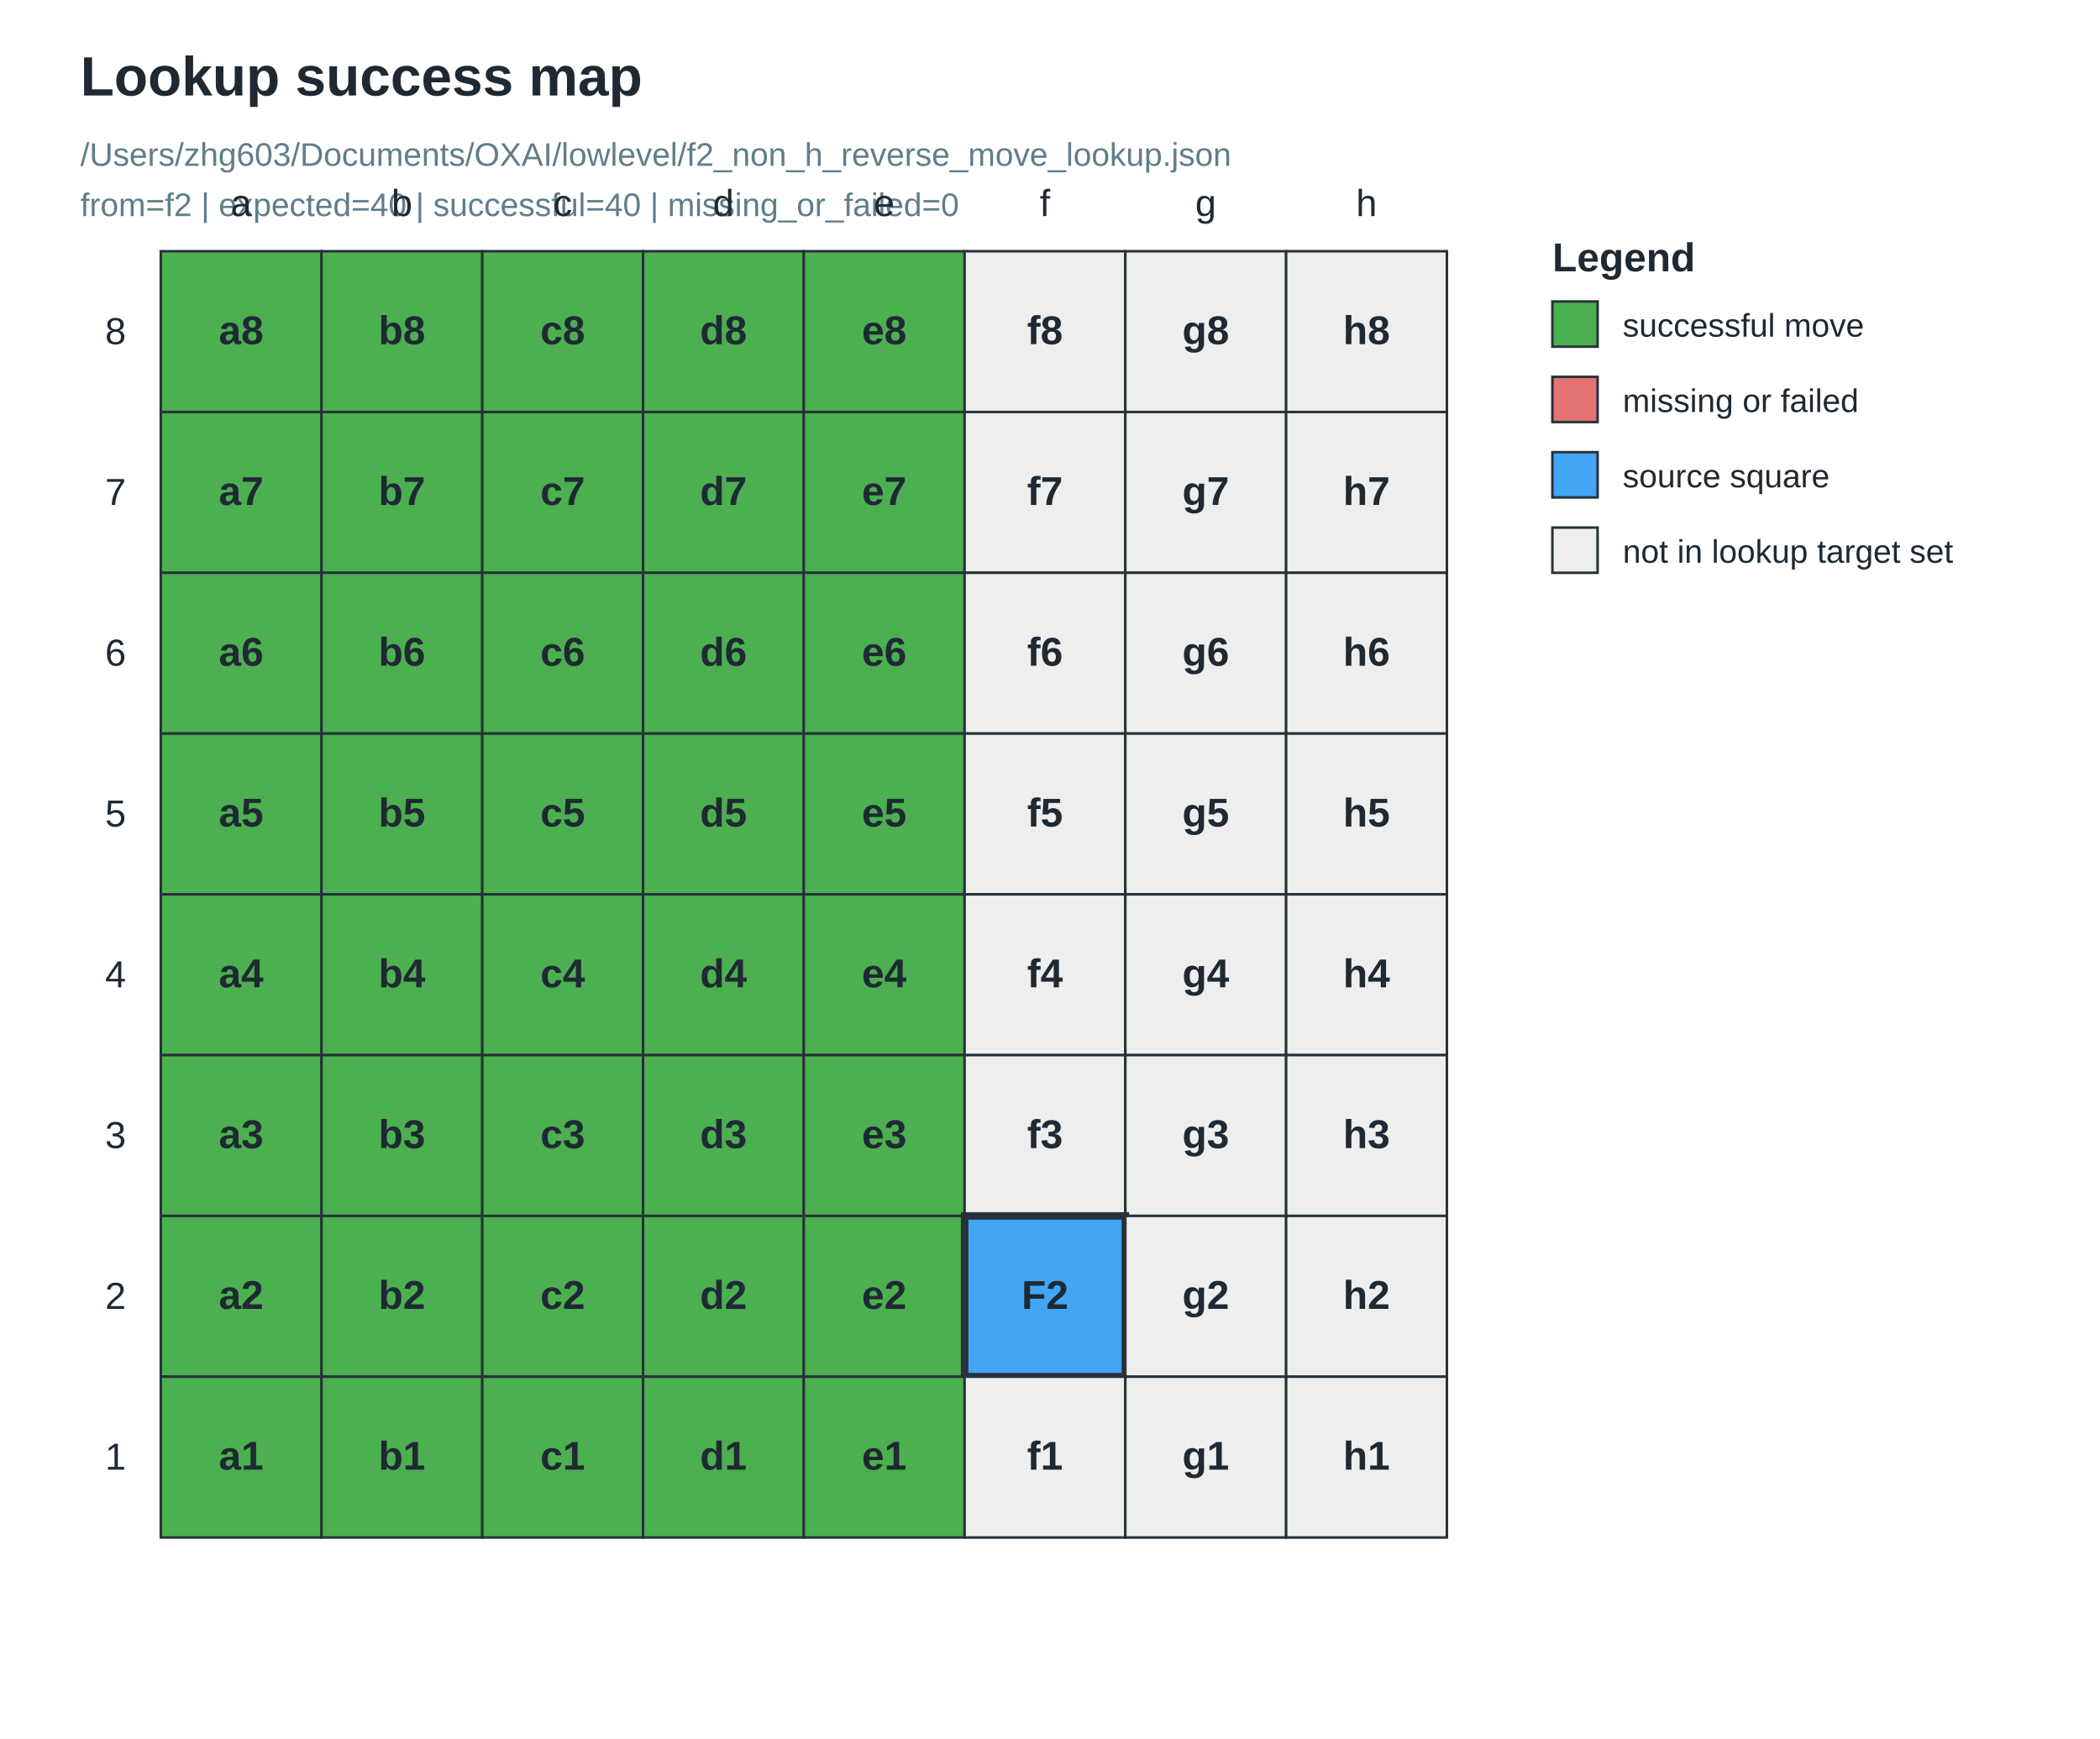
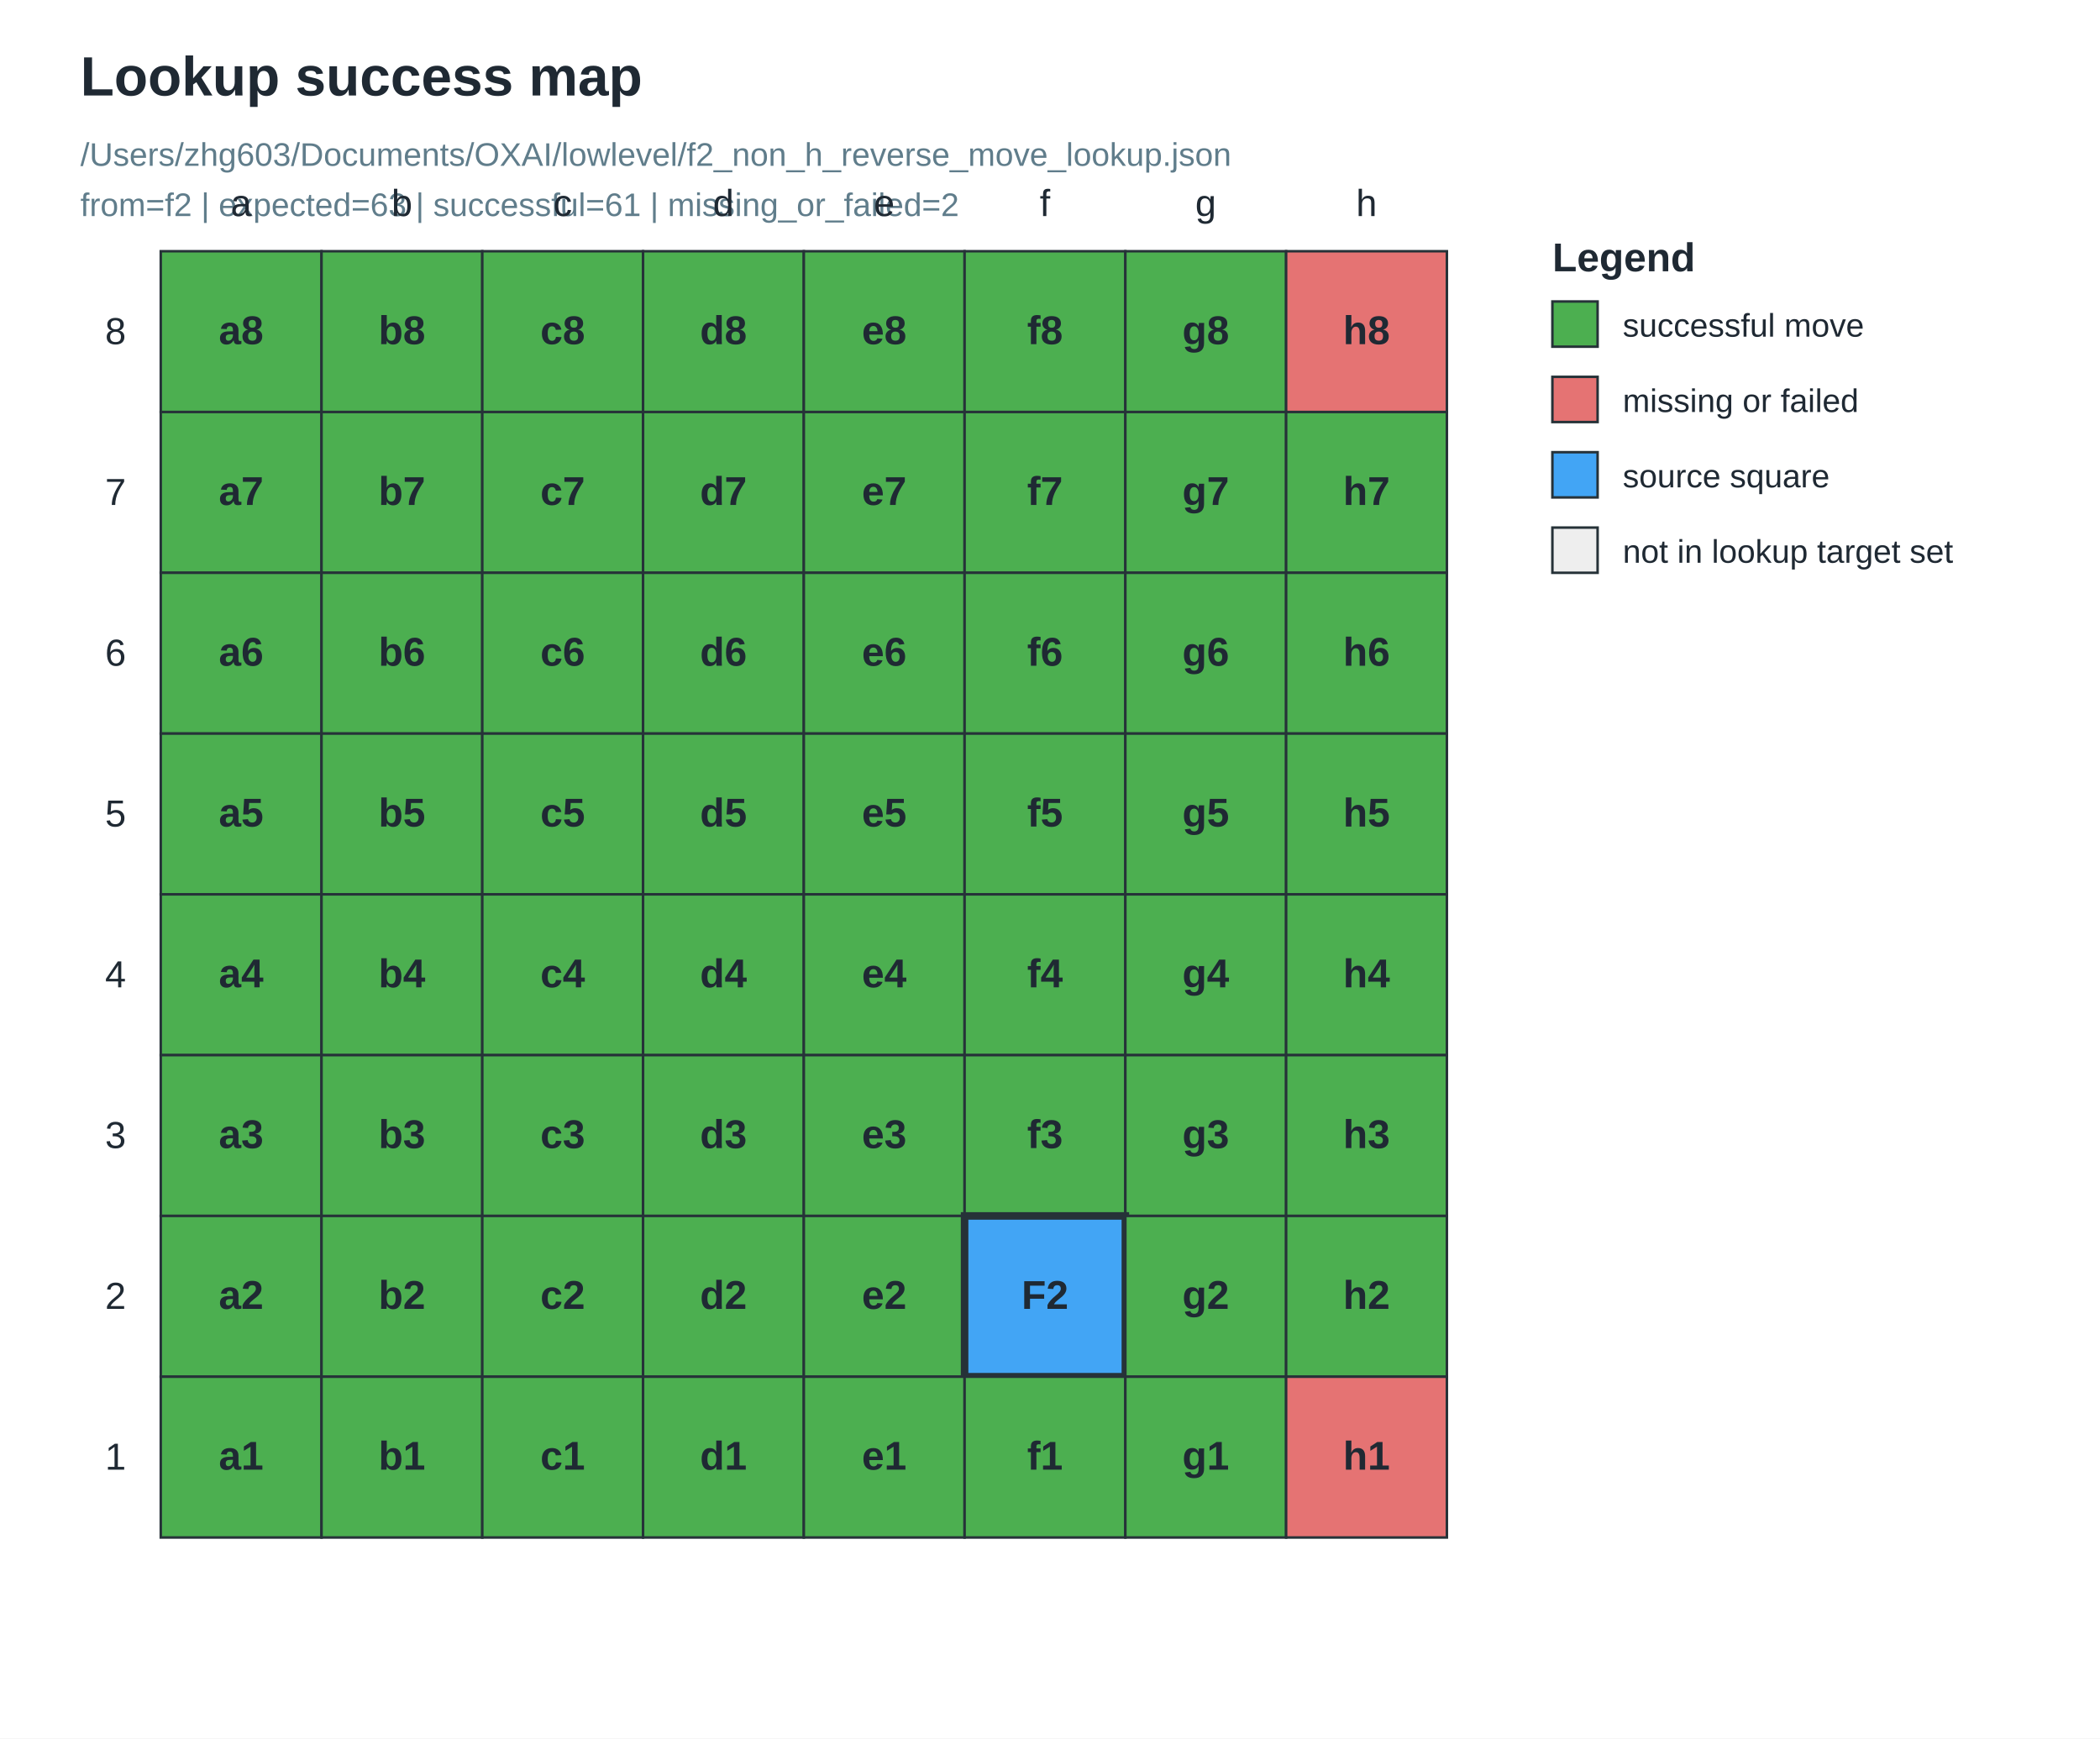
<svg xmlns="http://www.w3.org/2000/svg" width="836" height="692" viewBox="0 0 836 692">
  <rect width="100%" height="100%" fill="white" />
  <text x="32" y="38" font-family="Arial, sans-serif" font-size="22" font-weight="700" fill="#1f2933">Lookup success map</text>
  <text x="32" y="66" font-family="Arial, sans-serif" font-size="13" fill="#607d8b">/Users/zhg603/Documents/OXAI/lowlevel/f2_non_h_reverse_move_lookup.json</text>
-   <text x="32" y="86" font-family="Arial, sans-serif" font-size="13" fill="#607d8b">from=f2 | expected=40 | successful=40 | missing_or_failed=0</text>
+   <text x="32" y="86" font-family="Arial, sans-serif" font-size="13" fill="#607d8b">from=f2 | expected=63 | successful=61 | missing_or_failed=2</text>
  <text x="96.0" y="86" text-anchor="middle" font-family="Arial, sans-serif" font-size="15" fill="#1f2933">a</text>
  <text x="160.0" y="86" text-anchor="middle" font-family="Arial, sans-serif" font-size="15" fill="#1f2933">b</text>
  <text x="224.0" y="86" text-anchor="middle" font-family="Arial, sans-serif" font-size="15" fill="#1f2933">c</text>
  <text x="288.0" y="86" text-anchor="middle" font-family="Arial, sans-serif" font-size="15" fill="#1f2933">d</text>
  <text x="352.0" y="86" text-anchor="middle" font-family="Arial, sans-serif" font-size="15" fill="#1f2933">e</text>
  <text x="416.0" y="86" text-anchor="middle" font-family="Arial, sans-serif" font-size="15" fill="#1f2933">f</text>
  <text x="480.0" y="86" text-anchor="middle" font-family="Arial, sans-serif" font-size="15" fill="#1f2933">g</text>
  <text x="544.0" y="86" text-anchor="middle" font-family="Arial, sans-serif" font-size="15" fill="#1f2933">h</text>
  <text x="46" y="137.0" text-anchor="middle" font-family="Arial, sans-serif" font-size="15" fill="#1f2933">8</text>
  <text x="46" y="201.0" text-anchor="middle" font-family="Arial, sans-serif" font-size="15" fill="#1f2933">7</text>
  <text x="46" y="265.0" text-anchor="middle" font-family="Arial, sans-serif" font-size="15" fill="#1f2933">6</text>
  <text x="46" y="329.0" text-anchor="middle" font-family="Arial, sans-serif" font-size="15" fill="#1f2933">5</text>
  <text x="46" y="393.0" text-anchor="middle" font-family="Arial, sans-serif" font-size="15" fill="#1f2933">4</text>
  <text x="46" y="457.0" text-anchor="middle" font-family="Arial, sans-serif" font-size="15" fill="#1f2933">3</text>
  <text x="46" y="521.0" text-anchor="middle" font-family="Arial, sans-serif" font-size="15" fill="#1f2933">2</text>
  <text x="46" y="585.0" text-anchor="middle" font-family="Arial, sans-serif" font-size="15" fill="#1f2933">1</text>
  <rect x="64" y="100" width="64" height="64" fill="#4caf50" stroke="#263238" stroke-width="1">
</rect>
  <text x="96.0" y="137.0" text-anchor="middle" font-family="Arial, sans-serif" font-size="16" font-weight="700" fill="#1f2933">a8</text>
  <rect x="128" y="100" width="64" height="64" fill="#4caf50" stroke="#263238" stroke-width="1">
</rect>
  <text x="160.0" y="137.0" text-anchor="middle" font-family="Arial, sans-serif" font-size="16" font-weight="700" fill="#1f2933">b8</text>
  <rect x="192" y="100" width="64" height="64" fill="#4caf50" stroke="#263238" stroke-width="1">
</rect>
  <text x="224.0" y="137.0" text-anchor="middle" font-family="Arial, sans-serif" font-size="16" font-weight="700" fill="#1f2933">c8</text>
  <rect x="256" y="100" width="64" height="64" fill="#4caf50" stroke="#263238" stroke-width="1">
</rect>
  <text x="288.0" y="137.0" text-anchor="middle" font-family="Arial, sans-serif" font-size="16" font-weight="700" fill="#1f2933">d8</text>
  <rect x="320" y="100" width="64" height="64" fill="#4caf50" stroke="#263238" stroke-width="1">
</rect>
  <text x="352.0" y="137.0" text-anchor="middle" font-family="Arial, sans-serif" font-size="16" font-weight="700" fill="#1f2933">e8</text>
-   <rect x="384" y="100" width="64" height="64" fill="#eeeeee" stroke="#263238" stroke-width="1">
+   <rect x="384" y="100" width="64" height="64" fill="#4caf50" stroke="#263238" stroke-width="1">
</rect>
  <text x="416.0" y="137.0" text-anchor="middle" font-family="Arial, sans-serif" font-size="16" font-weight="700" fill="#1f2933">f8</text>
-   <rect x="448" y="100" width="64" height="64" fill="#eeeeee" stroke="#263238" stroke-width="1">
+   <rect x="448" y="100" width="64" height="64" fill="#4caf50" stroke="#263238" stroke-width="1">
</rect>
  <text x="480.0" y="137.0" text-anchor="middle" font-family="Arial, sans-serif" font-size="16" font-weight="700" fill="#1f2933">g8</text>
-   <rect x="512" y="100" width="64" height="64" fill="#eeeeee" stroke="#263238" stroke-width="1">
+   <rect x="512" y="100" width="64" height="64" fill="#e57373" stroke="#263238" stroke-width="1">
</rect>
  <text x="544.0" y="137.0" text-anchor="middle" font-family="Arial, sans-serif" font-size="16" font-weight="700" fill="#1f2933">h8</text>
  <rect x="64" y="164" width="64" height="64" fill="#4caf50" stroke="#263238" stroke-width="1">
</rect>
  <text x="96.0" y="201.0" text-anchor="middle" font-family="Arial, sans-serif" font-size="16" font-weight="700" fill="#1f2933">a7</text>
  <rect x="128" y="164" width="64" height="64" fill="#4caf50" stroke="#263238" stroke-width="1">
</rect>
  <text x="160.0" y="201.0" text-anchor="middle" font-family="Arial, sans-serif" font-size="16" font-weight="700" fill="#1f2933">b7</text>
  <rect x="192" y="164" width="64" height="64" fill="#4caf50" stroke="#263238" stroke-width="1">
</rect>
  <text x="224.0" y="201.0" text-anchor="middle" font-family="Arial, sans-serif" font-size="16" font-weight="700" fill="#1f2933">c7</text>
  <rect x="256" y="164" width="64" height="64" fill="#4caf50" stroke="#263238" stroke-width="1">
</rect>
  <text x="288.0" y="201.0" text-anchor="middle" font-family="Arial, sans-serif" font-size="16" font-weight="700" fill="#1f2933">d7</text>
  <rect x="320" y="164" width="64" height="64" fill="#4caf50" stroke="#263238" stroke-width="1">
</rect>
  <text x="352.0" y="201.0" text-anchor="middle" font-family="Arial, sans-serif" font-size="16" font-weight="700" fill="#1f2933">e7</text>
-   <rect x="384" y="164" width="64" height="64" fill="#eeeeee" stroke="#263238" stroke-width="1">
+   <rect x="384" y="164" width="64" height="64" fill="#4caf50" stroke="#263238" stroke-width="1">
</rect>
  <text x="416.0" y="201.0" text-anchor="middle" font-family="Arial, sans-serif" font-size="16" font-weight="700" fill="#1f2933">f7</text>
-   <rect x="448" y="164" width="64" height="64" fill="#eeeeee" stroke="#263238" stroke-width="1">
+   <rect x="448" y="164" width="64" height="64" fill="#4caf50" stroke="#263238" stroke-width="1">
</rect>
  <text x="480.0" y="201.0" text-anchor="middle" font-family="Arial, sans-serif" font-size="16" font-weight="700" fill="#1f2933">g7</text>
-   <rect x="512" y="164" width="64" height="64" fill="#eeeeee" stroke="#263238" stroke-width="1">
+   <rect x="512" y="164" width="64" height="64" fill="#4caf50" stroke="#263238" stroke-width="1">
</rect>
  <text x="544.0" y="201.0" text-anchor="middle" font-family="Arial, sans-serif" font-size="16" font-weight="700" fill="#1f2933">h7</text>
  <rect x="64" y="228" width="64" height="64" fill="#4caf50" stroke="#263238" stroke-width="1">
</rect>
  <text x="96.0" y="265.0" text-anchor="middle" font-family="Arial, sans-serif" font-size="16" font-weight="700" fill="#1f2933">a6</text>
  <rect x="128" y="228" width="64" height="64" fill="#4caf50" stroke="#263238" stroke-width="1">
</rect>
  <text x="160.0" y="265.0" text-anchor="middle" font-family="Arial, sans-serif" font-size="16" font-weight="700" fill="#1f2933">b6</text>
  <rect x="192" y="228" width="64" height="64" fill="#4caf50" stroke="#263238" stroke-width="1">
</rect>
  <text x="224.0" y="265.0" text-anchor="middle" font-family="Arial, sans-serif" font-size="16" font-weight="700" fill="#1f2933">c6</text>
  <rect x="256" y="228" width="64" height="64" fill="#4caf50" stroke="#263238" stroke-width="1">
</rect>
  <text x="288.0" y="265.0" text-anchor="middle" font-family="Arial, sans-serif" font-size="16" font-weight="700" fill="#1f2933">d6</text>
  <rect x="320" y="228" width="64" height="64" fill="#4caf50" stroke="#263238" stroke-width="1">
</rect>
  <text x="352.0" y="265.0" text-anchor="middle" font-family="Arial, sans-serif" font-size="16" font-weight="700" fill="#1f2933">e6</text>
-   <rect x="384" y="228" width="64" height="64" fill="#eeeeee" stroke="#263238" stroke-width="1">
+   <rect x="384" y="228" width="64" height="64" fill="#4caf50" stroke="#263238" stroke-width="1">
</rect>
  <text x="416.0" y="265.0" text-anchor="middle" font-family="Arial, sans-serif" font-size="16" font-weight="700" fill="#1f2933">f6</text>
-   <rect x="448" y="228" width="64" height="64" fill="#eeeeee" stroke="#263238" stroke-width="1">
+   <rect x="448" y="228" width="64" height="64" fill="#4caf50" stroke="#263238" stroke-width="1">
</rect>
  <text x="480.0" y="265.0" text-anchor="middle" font-family="Arial, sans-serif" font-size="16" font-weight="700" fill="#1f2933">g6</text>
-   <rect x="512" y="228" width="64" height="64" fill="#eeeeee" stroke="#263238" stroke-width="1">
+   <rect x="512" y="228" width="64" height="64" fill="#4caf50" stroke="#263238" stroke-width="1">
</rect>
  <text x="544.0" y="265.0" text-anchor="middle" font-family="Arial, sans-serif" font-size="16" font-weight="700" fill="#1f2933">h6</text>
  <rect x="64" y="292" width="64" height="64" fill="#4caf50" stroke="#263238" stroke-width="1">
</rect>
  <text x="96.0" y="329.0" text-anchor="middle" font-family="Arial, sans-serif" font-size="16" font-weight="700" fill="#1f2933">a5</text>
  <rect x="128" y="292" width="64" height="64" fill="#4caf50" stroke="#263238" stroke-width="1">
</rect>
  <text x="160.0" y="329.0" text-anchor="middle" font-family="Arial, sans-serif" font-size="16" font-weight="700" fill="#1f2933">b5</text>
  <rect x="192" y="292" width="64" height="64" fill="#4caf50" stroke="#263238" stroke-width="1">
</rect>
  <text x="224.0" y="329.0" text-anchor="middle" font-family="Arial, sans-serif" font-size="16" font-weight="700" fill="#1f2933">c5</text>
  <rect x="256" y="292" width="64" height="64" fill="#4caf50" stroke="#263238" stroke-width="1">
</rect>
  <text x="288.0" y="329.0" text-anchor="middle" font-family="Arial, sans-serif" font-size="16" font-weight="700" fill="#1f2933">d5</text>
  <rect x="320" y="292" width="64" height="64" fill="#4caf50" stroke="#263238" stroke-width="1">
</rect>
  <text x="352.0" y="329.0" text-anchor="middle" font-family="Arial, sans-serif" font-size="16" font-weight="700" fill="#1f2933">e5</text>
-   <rect x="384" y="292" width="64" height="64" fill="#eeeeee" stroke="#263238" stroke-width="1">
+   <rect x="384" y="292" width="64" height="64" fill="#4caf50" stroke="#263238" stroke-width="1">
</rect>
  <text x="416.0" y="329.0" text-anchor="middle" font-family="Arial, sans-serif" font-size="16" font-weight="700" fill="#1f2933">f5</text>
-   <rect x="448" y="292" width="64" height="64" fill="#eeeeee" stroke="#263238" stroke-width="1">
+   <rect x="448" y="292" width="64" height="64" fill="#4caf50" stroke="#263238" stroke-width="1">
</rect>
  <text x="480.0" y="329.0" text-anchor="middle" font-family="Arial, sans-serif" font-size="16" font-weight="700" fill="#1f2933">g5</text>
-   <rect x="512" y="292" width="64" height="64" fill="#eeeeee" stroke="#263238" stroke-width="1">
+   <rect x="512" y="292" width="64" height="64" fill="#4caf50" stroke="#263238" stroke-width="1">
</rect>
  <text x="544.0" y="329.0" text-anchor="middle" font-family="Arial, sans-serif" font-size="16" font-weight="700" fill="#1f2933">h5</text>
  <rect x="64" y="356" width="64" height="64" fill="#4caf50" stroke="#263238" stroke-width="1">
</rect>
  <text x="96.0" y="393.0" text-anchor="middle" font-family="Arial, sans-serif" font-size="16" font-weight="700" fill="#1f2933">a4</text>
  <rect x="128" y="356" width="64" height="64" fill="#4caf50" stroke="#263238" stroke-width="1">
</rect>
  <text x="160.0" y="393.0" text-anchor="middle" font-family="Arial, sans-serif" font-size="16" font-weight="700" fill="#1f2933">b4</text>
  <rect x="192" y="356" width="64" height="64" fill="#4caf50" stroke="#263238" stroke-width="1">
</rect>
  <text x="224.0" y="393.0" text-anchor="middle" font-family="Arial, sans-serif" font-size="16" font-weight="700" fill="#1f2933">c4</text>
  <rect x="256" y="356" width="64" height="64" fill="#4caf50" stroke="#263238" stroke-width="1">
</rect>
  <text x="288.0" y="393.0" text-anchor="middle" font-family="Arial, sans-serif" font-size="16" font-weight="700" fill="#1f2933">d4</text>
  <rect x="320" y="356" width="64" height="64" fill="#4caf50" stroke="#263238" stroke-width="1">
</rect>
  <text x="352.0" y="393.0" text-anchor="middle" font-family="Arial, sans-serif" font-size="16" font-weight="700" fill="#1f2933">e4</text>
-   <rect x="384" y="356" width="64" height="64" fill="#eeeeee" stroke="#263238" stroke-width="1">
+   <rect x="384" y="356" width="64" height="64" fill="#4caf50" stroke="#263238" stroke-width="1">
</rect>
  <text x="416.0" y="393.0" text-anchor="middle" font-family="Arial, sans-serif" font-size="16" font-weight="700" fill="#1f2933">f4</text>
-   <rect x="448" y="356" width="64" height="64" fill="#eeeeee" stroke="#263238" stroke-width="1">
+   <rect x="448" y="356" width="64" height="64" fill="#4caf50" stroke="#263238" stroke-width="1">
</rect>
  <text x="480.0" y="393.0" text-anchor="middle" font-family="Arial, sans-serif" font-size="16" font-weight="700" fill="#1f2933">g4</text>
-   <rect x="512" y="356" width="64" height="64" fill="#eeeeee" stroke="#263238" stroke-width="1">
+   <rect x="512" y="356" width="64" height="64" fill="#4caf50" stroke="#263238" stroke-width="1">
</rect>
  <text x="544.0" y="393.0" text-anchor="middle" font-family="Arial, sans-serif" font-size="16" font-weight="700" fill="#1f2933">h4</text>
  <rect x="64" y="420" width="64" height="64" fill="#4caf50" stroke="#263238" stroke-width="1">
</rect>
  <text x="96.0" y="457.0" text-anchor="middle" font-family="Arial, sans-serif" font-size="16" font-weight="700" fill="#1f2933">a3</text>
  <rect x="128" y="420" width="64" height="64" fill="#4caf50" stroke="#263238" stroke-width="1">
</rect>
  <text x="160.0" y="457.0" text-anchor="middle" font-family="Arial, sans-serif" font-size="16" font-weight="700" fill="#1f2933">b3</text>
  <rect x="192" y="420" width="64" height="64" fill="#4caf50" stroke="#263238" stroke-width="1">
</rect>
  <text x="224.0" y="457.0" text-anchor="middle" font-family="Arial, sans-serif" font-size="16" font-weight="700" fill="#1f2933">c3</text>
  <rect x="256" y="420" width="64" height="64" fill="#4caf50" stroke="#263238" stroke-width="1">
</rect>
  <text x="288.0" y="457.0" text-anchor="middle" font-family="Arial, sans-serif" font-size="16" font-weight="700" fill="#1f2933">d3</text>
  <rect x="320" y="420" width="64" height="64" fill="#4caf50" stroke="#263238" stroke-width="1">
</rect>
  <text x="352.0" y="457.0" text-anchor="middle" font-family="Arial, sans-serif" font-size="16" font-weight="700" fill="#1f2933">e3</text>
-   <rect x="384" y="420" width="64" height="64" fill="#eeeeee" stroke="#263238" stroke-width="1">
+   <rect x="384" y="420" width="64" height="64" fill="#4caf50" stroke="#263238" stroke-width="1">
</rect>
  <text x="416.0" y="457.0" text-anchor="middle" font-family="Arial, sans-serif" font-size="16" font-weight="700" fill="#1f2933">f3</text>
-   <rect x="448" y="420" width="64" height="64" fill="#eeeeee" stroke="#263238" stroke-width="1">
+   <rect x="448" y="420" width="64" height="64" fill="#4caf50" stroke="#263238" stroke-width="1">
</rect>
  <text x="480.0" y="457.0" text-anchor="middle" font-family="Arial, sans-serif" font-size="16" font-weight="700" fill="#1f2933">g3</text>
-   <rect x="512" y="420" width="64" height="64" fill="#eeeeee" stroke="#263238" stroke-width="1">
+   <rect x="512" y="420" width="64" height="64" fill="#4caf50" stroke="#263238" stroke-width="1">
</rect>
  <text x="544.0" y="457.0" text-anchor="middle" font-family="Arial, sans-serif" font-size="16" font-weight="700" fill="#1f2933">h3</text>
  <rect x="64" y="484" width="64" height="64" fill="#4caf50" stroke="#263238" stroke-width="1">
</rect>
  <text x="96.0" y="521.0" text-anchor="middle" font-family="Arial, sans-serif" font-size="16" font-weight="700" fill="#1f2933">a2</text>
  <rect x="128" y="484" width="64" height="64" fill="#4caf50" stroke="#263238" stroke-width="1">
</rect>
  <text x="160.0" y="521.0" text-anchor="middle" font-family="Arial, sans-serif" font-size="16" font-weight="700" fill="#1f2933">b2</text>
  <rect x="192" y="484" width="64" height="64" fill="#4caf50" stroke="#263238" stroke-width="1">
</rect>
  <text x="224.0" y="521.0" text-anchor="middle" font-family="Arial, sans-serif" font-size="16" font-weight="700" fill="#1f2933">c2</text>
  <rect x="256" y="484" width="64" height="64" fill="#4caf50" stroke="#263238" stroke-width="1">
</rect>
  <text x="288.0" y="521.0" text-anchor="middle" font-family="Arial, sans-serif" font-size="16" font-weight="700" fill="#1f2933">d2</text>
  <rect x="320" y="484" width="64" height="64" fill="#4caf50" stroke="#263238" stroke-width="1">
</rect>
  <text x="352.0" y="521.0" text-anchor="middle" font-family="Arial, sans-serif" font-size="16" font-weight="700" fill="#1f2933">e2</text>
  <rect x="384" y="484" width="64" height="64" fill="#42a5f5" stroke="#263238" stroke-width="3">
</rect>
  <text x="416.0" y="521.0" text-anchor="middle" font-family="Arial, sans-serif" font-size="16" font-weight="700" fill="#1f2933">F2</text>
-   <rect x="448" y="484" width="64" height="64" fill="#eeeeee" stroke="#263238" stroke-width="1">
+   <rect x="448" y="484" width="64" height="64" fill="#4caf50" stroke="#263238" stroke-width="1">
</rect>
  <text x="480.0" y="521.0" text-anchor="middle" font-family="Arial, sans-serif" font-size="16" font-weight="700" fill="#1f2933">g2</text>
-   <rect x="512" y="484" width="64" height="64" fill="#eeeeee" stroke="#263238" stroke-width="1">
+   <rect x="512" y="484" width="64" height="64" fill="#4caf50" stroke="#263238" stroke-width="1">
</rect>
  <text x="544.0" y="521.0" text-anchor="middle" font-family="Arial, sans-serif" font-size="16" font-weight="700" fill="#1f2933">h2</text>
  <rect x="64" y="548" width="64" height="64" fill="#4caf50" stroke="#263238" stroke-width="1">
</rect>
  <text x="96.0" y="585.0" text-anchor="middle" font-family="Arial, sans-serif" font-size="16" font-weight="700" fill="#1f2933">a1</text>
  <rect x="128" y="548" width="64" height="64" fill="#4caf50" stroke="#263238" stroke-width="1">
</rect>
  <text x="160.0" y="585.0" text-anchor="middle" font-family="Arial, sans-serif" font-size="16" font-weight="700" fill="#1f2933">b1</text>
  <rect x="192" y="548" width="64" height="64" fill="#4caf50" stroke="#263238" stroke-width="1">
</rect>
  <text x="224.0" y="585.0" text-anchor="middle" font-family="Arial, sans-serif" font-size="16" font-weight="700" fill="#1f2933">c1</text>
  <rect x="256" y="548" width="64" height="64" fill="#4caf50" stroke="#263238" stroke-width="1">
</rect>
  <text x="288.0" y="585.0" text-anchor="middle" font-family="Arial, sans-serif" font-size="16" font-weight="700" fill="#1f2933">d1</text>
  <rect x="320" y="548" width="64" height="64" fill="#4caf50" stroke="#263238" stroke-width="1">
</rect>
  <text x="352.0" y="585.0" text-anchor="middle" font-family="Arial, sans-serif" font-size="16" font-weight="700" fill="#1f2933">e1</text>
-   <rect x="384" y="548" width="64" height="64" fill="#eeeeee" stroke="#263238" stroke-width="1">
+   <rect x="384" y="548" width="64" height="64" fill="#4caf50" stroke="#263238" stroke-width="1">
</rect>
  <text x="416.0" y="585.0" text-anchor="middle" font-family="Arial, sans-serif" font-size="16" font-weight="700" fill="#1f2933">f1</text>
-   <rect x="448" y="548" width="64" height="64" fill="#eeeeee" stroke="#263238" stroke-width="1">
+   <rect x="448" y="548" width="64" height="64" fill="#4caf50" stroke="#263238" stroke-width="1">
</rect>
  <text x="480.0" y="585.0" text-anchor="middle" font-family="Arial, sans-serif" font-size="16" font-weight="700" fill="#1f2933">g1</text>
-   <rect x="512" y="548" width="64" height="64" fill="#eeeeee" stroke="#263238" stroke-width="1">
+   <rect x="512" y="548" width="64" height="64" fill="#e57373" stroke="#263238" stroke-width="1">
</rect>
  <text x="544.0" y="585.0" text-anchor="middle" font-family="Arial, sans-serif" font-size="16" font-weight="700" fill="#1f2933">h1</text>
  <text x="618" y="108" font-family="Arial, sans-serif" font-size="16" font-weight="700" fill="#1f2933">Legend</text>
  <rect x="618" y="120" width="18" height="18" fill="#4caf50" stroke="#263238" stroke-width="1" />
  <text x="646" y="134" font-family="Arial, sans-serif" font-size="13" fill="#1f2933">successful move</text>
  <rect x="618" y="150" width="18" height="18" fill="#e57373" stroke="#263238" stroke-width="1" />
  <text x="646" y="164" font-family="Arial, sans-serif" font-size="13" fill="#1f2933">missing or failed</text>
  <rect x="618" y="180" width="18" height="18" fill="#42a5f5" stroke="#263238" stroke-width="1" />
  <text x="646" y="194" font-family="Arial, sans-serif" font-size="13" fill="#1f2933">source square</text>
  <rect x="618" y="210" width="18" height="18" fill="#eeeeee" stroke="#263238" stroke-width="1" />
  <text x="646" y="224" font-family="Arial, sans-serif" font-size="13" fill="#1f2933">not in lookup target set</text>
</svg>
